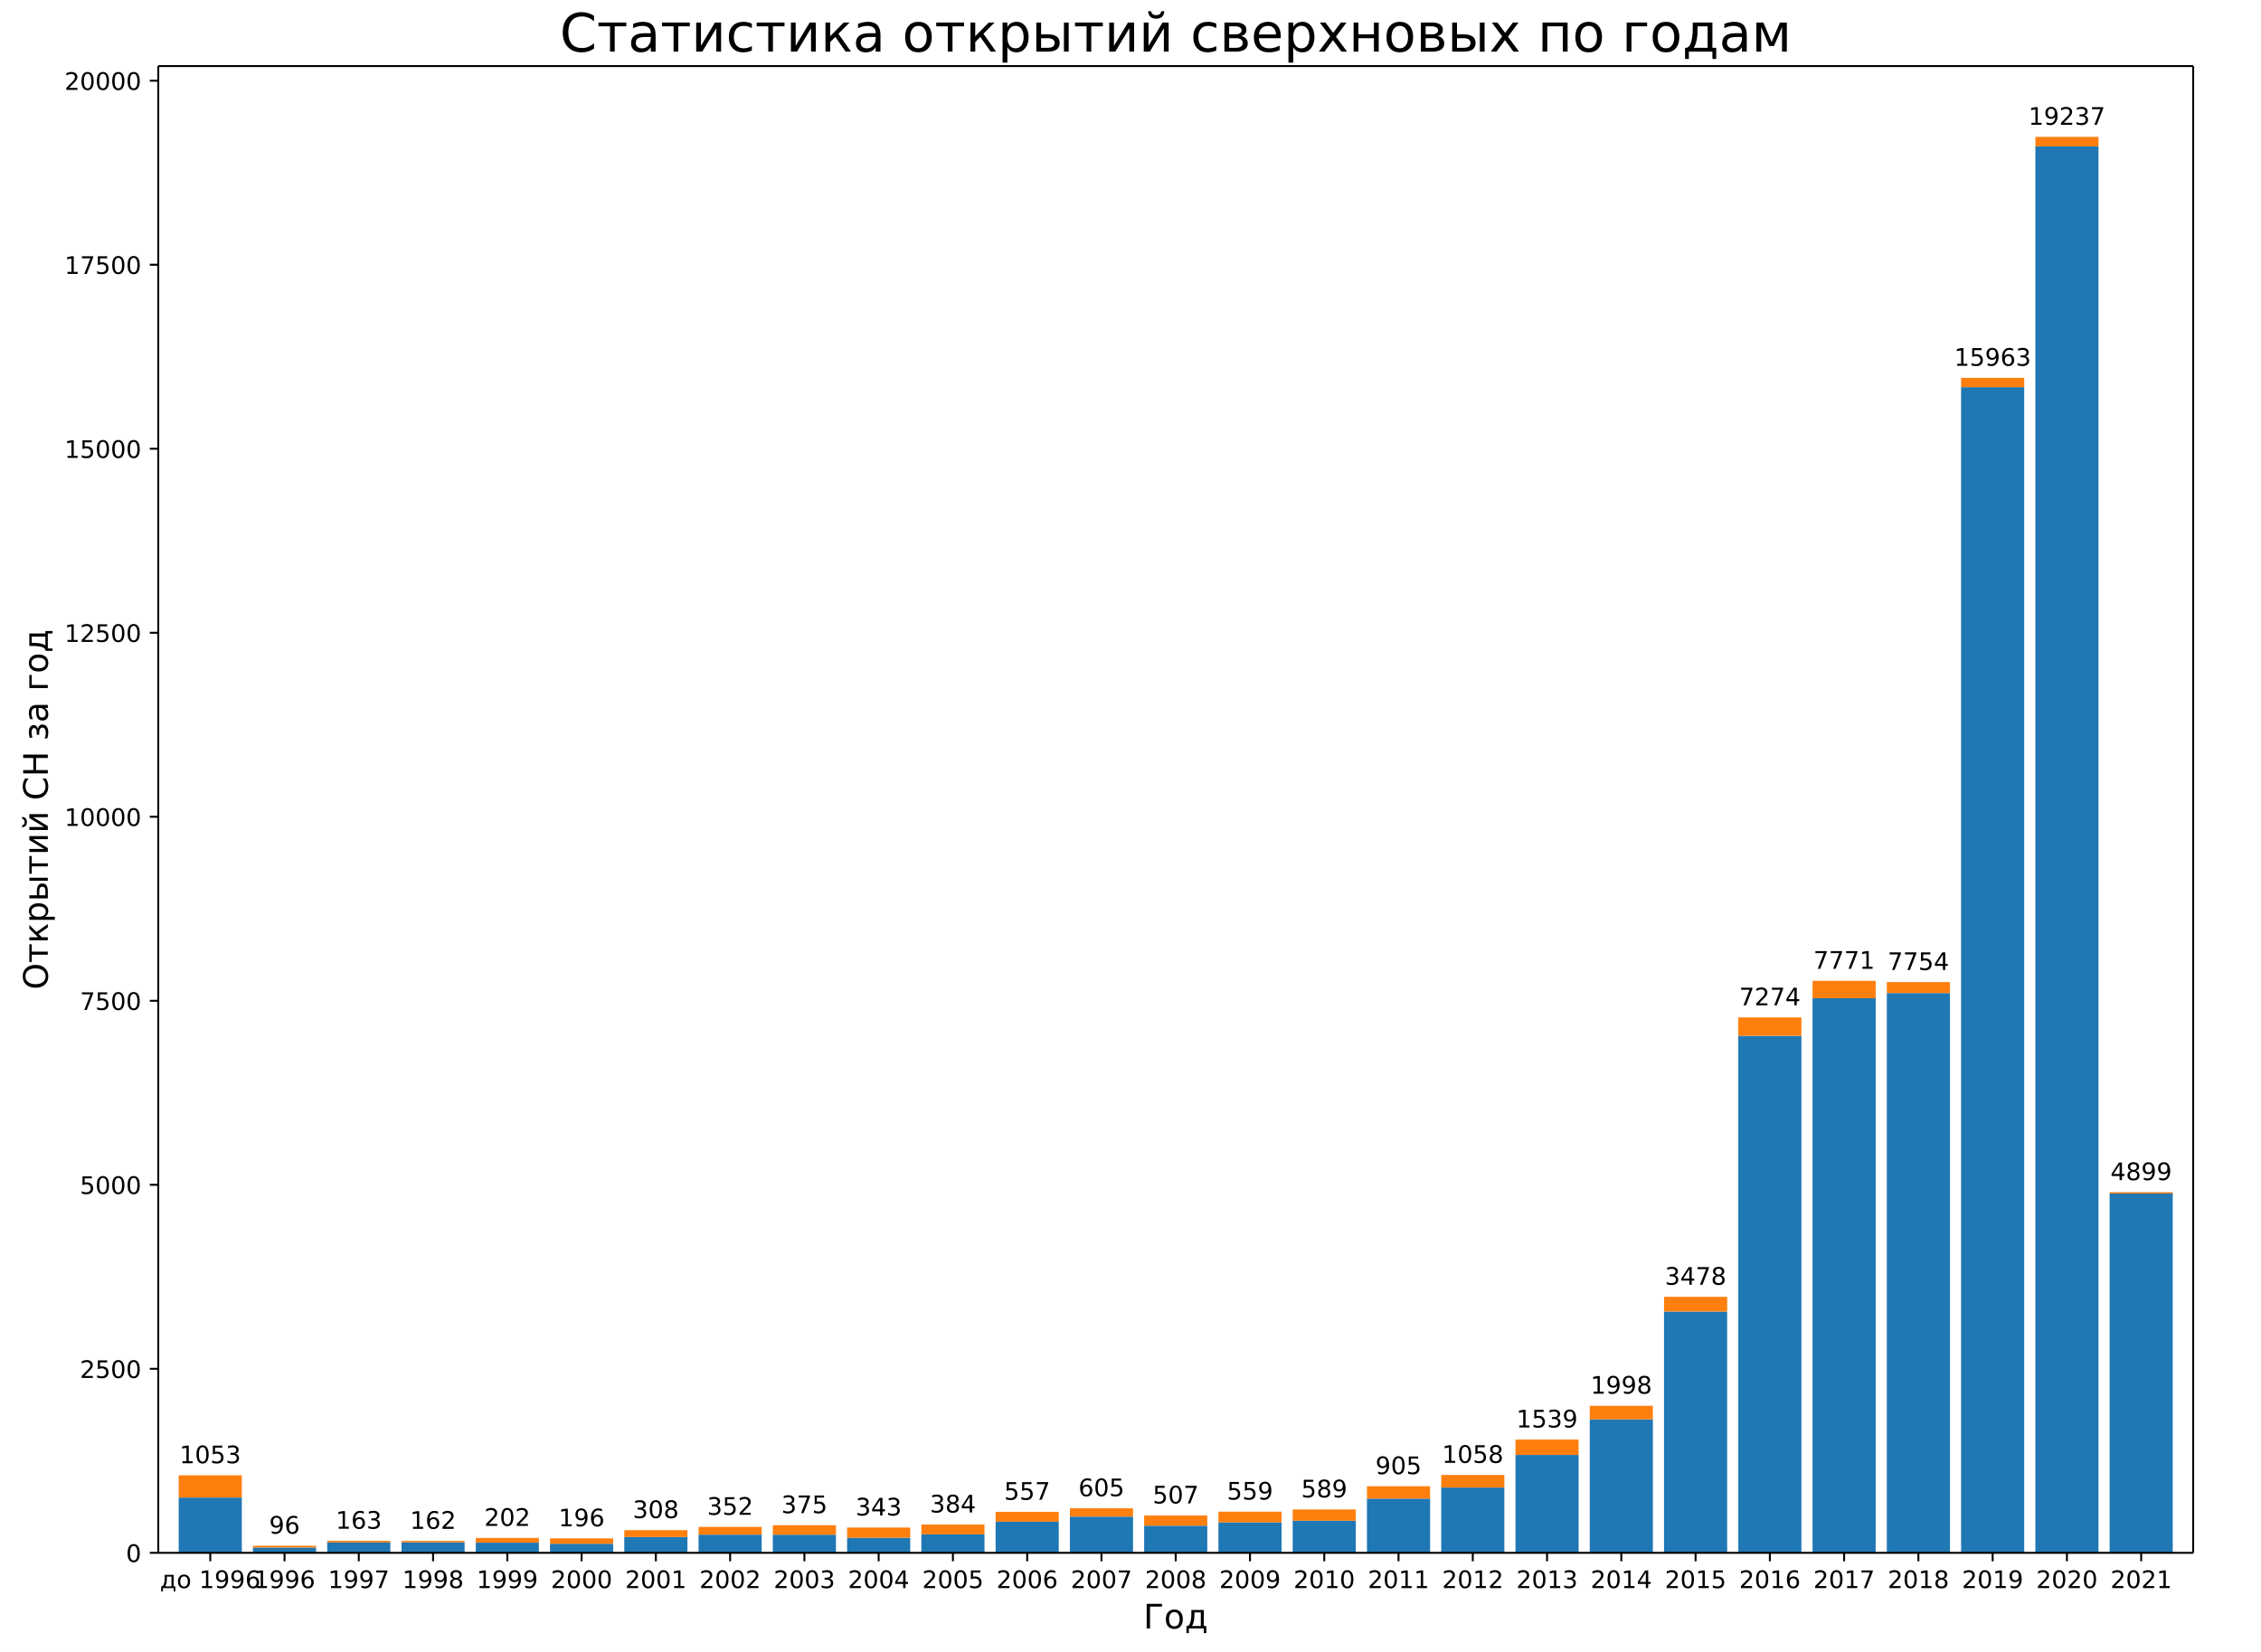
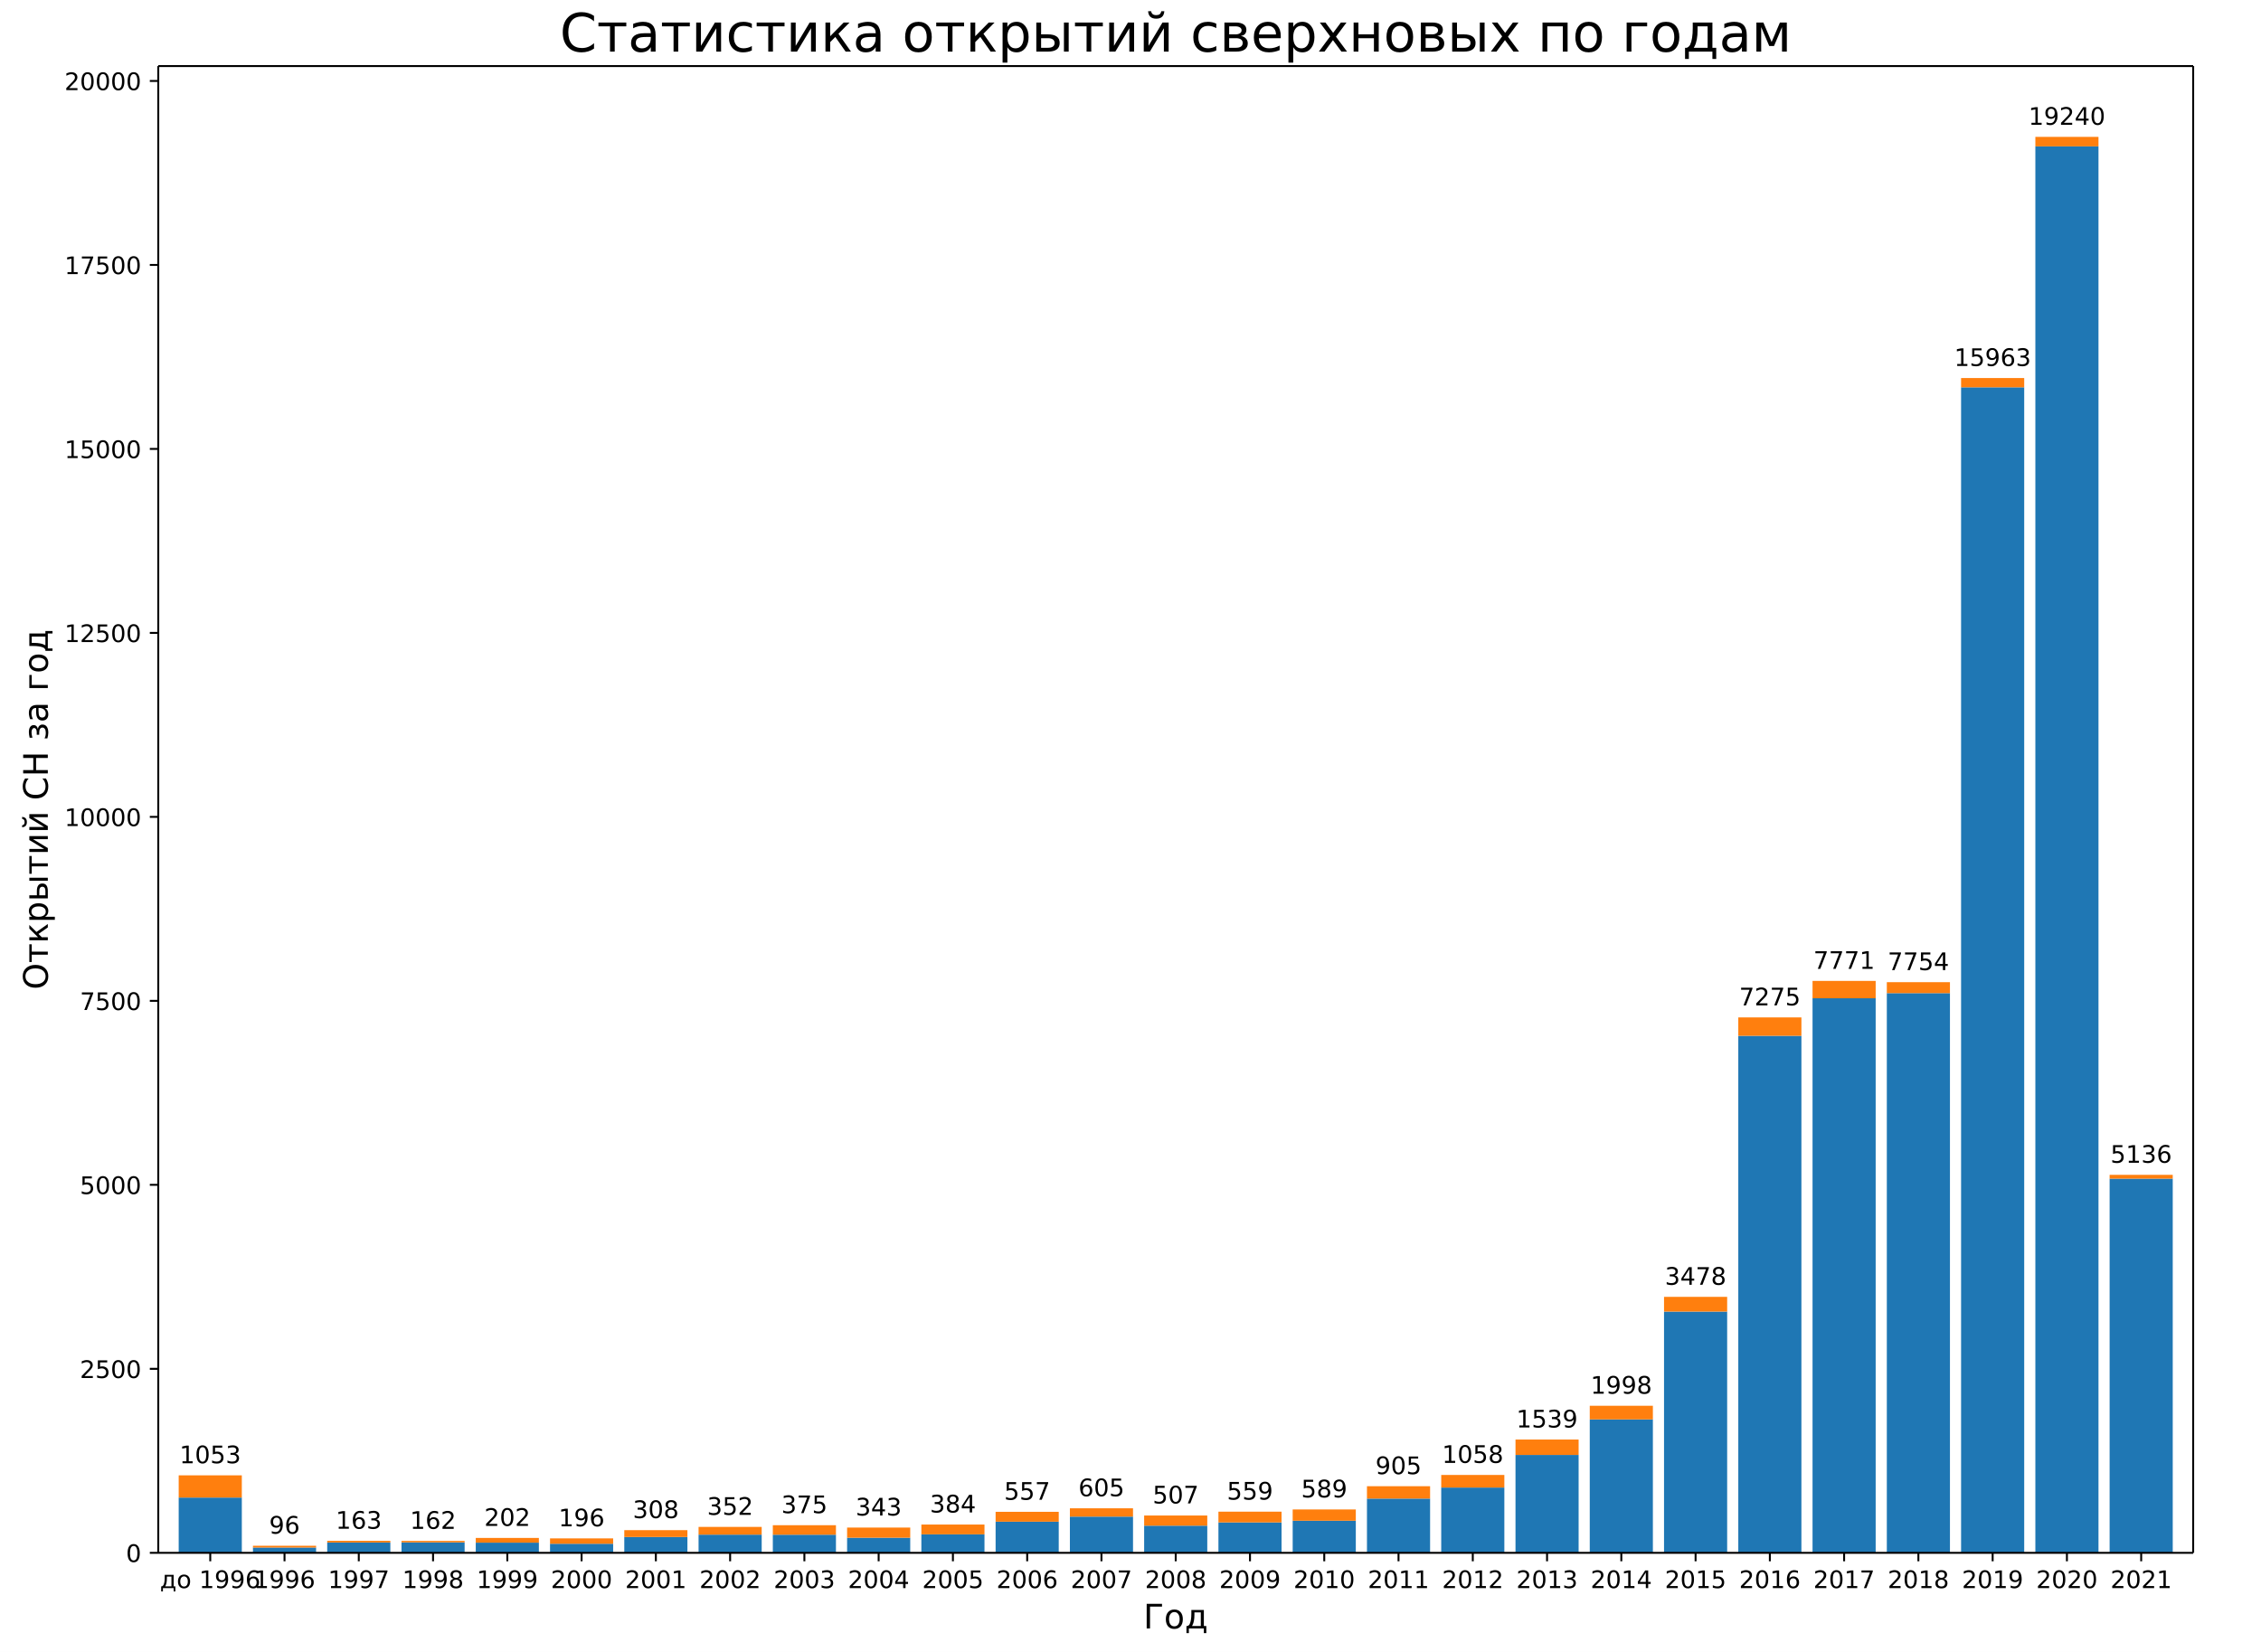
<svg xmlns="http://www.w3.org/2000/svg" xmlns:xlink="http://www.w3.org/1999/xlink" width="936pt" height="684pt" version="1.1" viewBox="0 0 936 684">
  <defs>
    <style type="text/css">*{stroke-linecap:butt;stroke-linejoin:round;}</style>
  </defs>
  <path d="m0 684h936v-684h-936z" fill="#fff" />
  <path d="m65.52 642.96h842.4v-615.6h-842.4z" fill="#fff" />
-   <path d="m73.975 642.96h26.133v-22.888h-26.133z" clip-path="url(#a)" fill="#1f77b4" />
+   <path d="m73.975 642.96h26.133v-22.885h-26.133z" clip-path="url(#a)" fill="#1f77b4" />
  <path d="m104.72 642.96h26.133v-2.194h-26.133z" clip-path="url(#a)" fill="#1f77b4" />
-   <path d="m135.46 642.96h26.133v-4.267h-26.133z" clip-path="url(#a)" fill="#1f77b4" />
-   <path d="m166.21 642.96h26.133v-4.328h-26.133z" clip-path="url(#a)" fill="#1f77b4" />
-   <path d="m196.95 642.96h26.133v-4.206h-26.133z" clip-path="url(#a)" fill="#1f77b4" />
-   <path d="m227.7 642.96h26.133v-3.749h-26.133z" clip-path="url(#a)" fill="#1f77b4" />
-   <path d="m258.44 642.96h26.133v-6.553h-26.133z" clip-path="url(#a)" fill="#1f77b4" />
-   <path d="m289.19 642.96h26.133v-7.528h-26.133z" clip-path="url(#a)" fill="#1f77b4" />
-   <path d="m319.93 642.96h26.133v-7.497h-26.133z" clip-path="url(#a)" fill="#1f77b4" />
-   <path d="m350.68 642.96h26.133v-6.248h-26.133z" clip-path="url(#a)" fill="#1f77b4" />
-   <path d="m381.42 642.96h26.133v-7.65h-26.133z" clip-path="url(#a)" fill="#1f77b4" />
-   <path d="m412.16 642.96h26.133v-12.892h-26.133z" clip-path="url(#a)" fill="#1f77b4" />
-   <path d="m442.91 642.96h26.133v-14.995h-26.133z" clip-path="url(#a)" fill="#1f77b4" />
-   <path d="m473.65 642.96h26.133v-11.246h-26.133z" clip-path="url(#a)" fill="#1f77b4" />
-   <path d="m504.4 642.96h26.133v-12.587h-26.133z" clip-path="url(#a)" fill="#1f77b4" />
-   <path d="m535.14 642.96h26.133v-13.288h-26.133z" clip-path="url(#a)" fill="#1f77b4" />
-   <path d="m565.89 642.96h26.133v-22.462h-26.133z" clip-path="url(#a)" fill="#1f77b4" />
-   <path d="m596.63 642.96h26.133v-27.033h-26.133z" clip-path="url(#a)" fill="#1f77b4" />
-   <path d="m627.38 642.96h26.133v-40.534h-26.133z" clip-path="url(#a)" fill="#1f77b4" />
-   <path d="m658.12 642.96h26.133v-55.255h-26.133z" clip-path="url(#a)" fill="#1f77b4" />
-   <path d="m688.87 642.96h26.133v-99.904h-26.133z" clip-path="url(#a)" fill="#1f77b4" />
+   <path d="m135.46 642.96h26.133v-4.266h-26.133z" clip-path="url(#a)" fill="#1f77b4" />
+   <path d="m166.21 642.96h26.133v-4.327h-26.133z" clip-path="url(#a)" fill="#1f77b4" />
+   <path d="m196.95 642.96h26.133v-4.205h-26.133z" clip-path="url(#a)" fill="#1f77b4" />
+   <path d="m227.7 642.96h26.133v-3.748h-26.133z" clip-path="url(#a)" fill="#1f77b4" />
+   <path d="m258.44 642.96h26.133v-6.551h-26.133z" clip-path="url(#a)" fill="#1f77b4" />
+   <path d="m289.19 642.96h26.133v-7.527h-26.133z" clip-path="url(#a)" fill="#1f77b4" />
+   <path d="m319.93 642.96h26.133v-7.496h-26.133z" clip-path="url(#a)" fill="#1f77b4" />
+   <path d="m350.68 642.96h26.133v-6.247h-26.133z" clip-path="url(#a)" fill="#1f77b4" />
+   <path d="m381.42 642.96h26.133v-7.649h-26.133z" clip-path="url(#a)" fill="#1f77b4" />
+   <path d="m412.16 642.96h26.133v-12.89h-26.133z" clip-path="url(#a)" fill="#1f77b4" />
+   <path d="m442.91 642.96h26.133v-14.992h-26.133z" clip-path="url(#a)" fill="#1f77b4" />
+   <path d="m473.65 642.96h26.133v-11.244h-26.133z" clip-path="url(#a)" fill="#1f77b4" />
+   <path d="m504.4 642.96h26.133v-12.585h-26.133z" clip-path="url(#a)" fill="#1f77b4" />
+   <path d="m535.14 642.96h26.133v-13.286h-26.133z" clip-path="url(#a)" fill="#1f77b4" />
+   <path d="m565.89 642.96h26.133v-22.458h-26.133z" clip-path="url(#a)" fill="#1f77b4" />
+   <path d="m596.63 642.96h26.133v-27.029h-26.133z" clip-path="url(#a)" fill="#1f77b4" />
+   <path d="m627.38 642.96h26.133v-40.528h-26.133z" clip-path="url(#a)" fill="#1f77b4" />
+   <path d="m658.12 642.96h26.133v-55.246h-26.133z" clip-path="url(#a)" fill="#1f77b4" />
+   <path d="m688.87 642.96h26.133v-99.888h-26.133z" clip-path="url(#a)" fill="#1f77b4" />
  <path d="m719.61 642.96h26.133v-214.07h-26.133z" clip-path="url(#a)" fill="#1f77b4" />
-   <path d="m750.35 642.96h26.133v-229.64h-26.133z" clip-path="url(#a)" fill="#1f77b4" />
-   <path d="m781.1 642.96h26.133v-231.78h-26.133z" clip-path="url(#a)" fill="#1f77b4" />
-   <path d="m811.84 642.96h26.133v-482.66h-26.133z" clip-path="url(#a)" fill="#1f77b4" />
+   <path d="m750.35 642.96h26.133v-229.61h-26.133z" clip-path="url(#a)" fill="#1f77b4" />
+   <path d="m781.1 642.96h26.133v-231.74h-26.133z" clip-path="url(#a)" fill="#1f77b4" />
+   <path d="m811.84 642.96h26.133v-482.59h-26.133z" clip-path="url(#a)" fill="#1f77b4" />
  <path d="m842.59 642.96h26.133v-582.35h-26.133z" clip-path="url(#a)" fill="#1f77b4" />
-   <path d="m873.33 642.96h26.133v-148.76h-26.133z" clip-path="url(#a)" fill="#1f77b4" />
-   <path d="m73.975 620.07h26.133v-9.204h-26.133z" clip-path="url(#a)" fill="#ff7f0e" />
+   <path d="m873.33 642.96h26.133v-154.92h-26.133z" clip-path="url(#a)" fill="#1f77b4" />
+   <path d="m73.975 620.08h26.133v-9.203h-26.133z" clip-path="url(#a)" fill="#ff7f0e" />
  <path d="m104.72 640.77h26.133v-0.731h-26.133z" clip-path="url(#a)" fill="#ff7f0e" />
  <path d="m135.46 638.69h26.133v-0.701h-26.133z" clip-path="url(#a)" fill="#ff7f0e" />
-   <path d="m166.21 638.63h26.133v-0.61h-26.133z" clip-path="url(#a)" fill="#ff7f0e" />
+   <path d="m166.21 638.63h26.133v-0.609h-26.133z" clip-path="url(#a)" fill="#ff7f0e" />
  <path d="m196.95 638.75h26.133v-1.95h-26.133z" clip-path="url(#a)" fill="#ff7f0e" />
-   <path d="m227.7 639.21h26.133v-2.225h-26.133z" clip-path="url(#a)" fill="#ff7f0e" />
+   <path d="m227.7 639.21h26.133v-2.224h-26.133z" clip-path="url(#a)" fill="#ff7f0e" />
  <path d="m258.44 636.41h26.133v-2.834h-26.133z" clip-path="url(#a)" fill="#ff7f0e" />
  <path d="m289.19 635.43h26.133v-3.2h-26.133z" clip-path="url(#a)" fill="#ff7f0e" />
-   <path d="m319.93 635.46h26.133v-3.932h-26.133z" clip-path="url(#a)" fill="#ff7f0e" />
-   <path d="m350.68 636.71h26.133v-4.206h-26.133z" clip-path="url(#a)" fill="#ff7f0e" />
+   <path d="m319.93 635.46h26.133v-3.931h-26.133z" clip-path="url(#a)" fill="#ff7f0e" />
+   <path d="m350.68 636.71h26.133v-4.205h-26.133z" clip-path="url(#a)" fill="#ff7f0e" />
  <path d="m381.42 635.31h26.133v-4.053h-26.133z" clip-path="url(#a)" fill="#ff7f0e" />
-   <path d="m412.16 630.07h26.133v-4.084h-26.133z" clip-path="url(#a)" fill="#ff7f0e" />
-   <path d="m442.91 627.97h26.133v-3.444h-26.133z" clip-path="url(#a)" fill="#ff7f0e" />
-   <path d="m473.65 631.71h26.133v-4.206h-26.133z" clip-path="url(#a)" fill="#ff7f0e" />
-   <path d="m504.4 630.37h26.133v-4.45h-26.133z" clip-path="url(#a)" fill="#ff7f0e" />
-   <path d="m535.14 629.67h26.133v-4.663h-26.133z" clip-path="url(#a)" fill="#ff7f0e" />
-   <path d="m565.89 620.5h26.133v-5.12h-26.133z" clip-path="url(#a)" fill="#ff7f0e" />
-   <path d="m596.63 615.93h26.133v-5.212h-26.133z" clip-path="url(#a)" fill="#ff7f0e" />
-   <path d="m627.38 602.43h26.133v-6.37h-26.133z" clip-path="url(#a)" fill="#ff7f0e" />
-   <path d="m658.12 587.71h26.133v-5.638h-26.133z" clip-path="url(#a)" fill="#ff7f0e" />
-   <path d="m688.87 543.06h26.133v-6.095h-26.133z" clip-path="url(#a)" fill="#ff7f0e" />
-   <path d="m719.61 428.89h26.133v-7.619h-26.133z" clip-path="url(#a)" fill="#ff7f0e" />
-   <path d="m750.35 413.32h26.133v-7.193h-26.133z" clip-path="url(#a)" fill="#ff7f0e" />
-   <path d="m781.1 411.18h26.133v-4.541h-26.133z" clip-path="url(#a)" fill="#ff7f0e" />
-   <path d="m811.84 160.3h26.133v-3.84h-26.133z" clip-path="url(#a)" fill="#ff7f0e" />
-   <path d="m842.59 60.606h26.133v-3.932h-26.133z" clip-path="url(#a)" fill="#ff7f0e" />
-   <path d="m873.33 494.2h26.133v-0.549h-26.133z" clip-path="url(#a)" fill="#ff7f0e" />
+   <path d="m412.16 630.07h26.133v-4.083h-26.133z" clip-path="url(#a)" fill="#ff7f0e" />
+   <path d="m442.91 627.97h26.133v-3.443h-26.133z" clip-path="url(#a)" fill="#ff7f0e" />
+   <path d="m473.65 631.72h26.133v-4.205h-26.133z" clip-path="url(#a)" fill="#ff7f0e" />
+   <path d="m504.4 630.37h26.133v-4.449h-26.133z" clip-path="url(#a)" fill="#ff7f0e" />
+   <path d="m535.14 629.67h26.133v-4.662h-26.133z" clip-path="url(#a)" fill="#ff7f0e" />
+   <path d="m565.89 620.5h26.133v-5.119h-26.133z" clip-path="url(#a)" fill="#ff7f0e" />
+   <path d="m596.63 615.93h26.133v-5.211h-26.133z" clip-path="url(#a)" fill="#ff7f0e" />
+   <path d="m627.38 602.43h26.133v-6.369h-26.133z" clip-path="url(#a)" fill="#ff7f0e" />
+   <path d="m658.12 587.71h26.133v-5.637h-26.133z" clip-path="url(#a)" fill="#ff7f0e" />
+   <path d="m688.87 543.07h26.133v-6.094h-26.133z" clip-path="url(#a)" fill="#ff7f0e" />
+   <path d="m719.61 428.89h26.133v-7.618h-26.133z" clip-path="url(#a)" fill="#ff7f0e" />
+   <path d="m750.35 413.35h26.133v-7.191h-26.133z" clip-path="url(#a)" fill="#ff7f0e" />
+   <path d="m781.1 411.22h26.133v-4.54h-26.133z" clip-path="url(#a)" fill="#ff7f0e" />
+   <path d="m811.84 160.37h26.133v-3.84h-26.133z" clip-path="url(#a)" fill="#ff7f0e" />
+   <path d="m842.59 60.605h26.133v-3.931h-26.133z" clip-path="url(#a)" fill="#ff7f0e" />
+   <path d="m873.33 488.04h26.133v-1.585h-26.133z" clip-path="url(#a)" fill="#ff7f0e" />
  <defs>
    <path id="b" d="m0 0v3.5" stroke="#000" stroke-width=".8" />
  </defs>
  <use x="87.041" y="642.96" stroke="#000000" stroke-width=".8" xlink:href="#b" />
  <text transform="rotate(-0 87.041 657.56)" x="87.041" y="657.558" font-family="DejaVu Sans" font-size="10px" text-anchor="middle">до 1996</text>
  <use x="117.786" y="642.96" stroke="#000000" stroke-width=".8" xlink:href="#b" />
  <text transform="rotate(-0 117.79 657.56)" x="117.786" y="657.558" font-family="DejaVu Sans" font-size="10px" text-anchor="middle">1996</text>
  <use x="148.53" y="642.96" stroke="#000000" stroke-width=".8" xlink:href="#b" />
  <text transform="rotate(-0 148.53 657.56)" x="148.53" y="657.558" font-family="DejaVu Sans" font-size="10px" text-anchor="middle">1997</text>
  <use x="179.275" y="642.96" stroke="#000000" stroke-width=".8" xlink:href="#b" />
  <text transform="rotate(-0 179.27 657.56)" x="179.275" y="657.558" font-family="DejaVu Sans" font-size="10px" text-anchor="middle">1998</text>
  <use x="210.019" y="642.96" stroke="#000000" stroke-width=".8" xlink:href="#b" />
  <text transform="rotate(-0 210.02 657.56)" x="210.019" y="657.558" font-family="DejaVu Sans" font-size="10px" text-anchor="middle">1999</text>
  <use x="240.764" y="642.96" stroke="#000000" stroke-width=".8" xlink:href="#b" />
  <text transform="rotate(-0 240.76 657.56)" x="240.764" y="657.558" font-family="DejaVu Sans" font-size="10px" text-anchor="middle">2000</text>
  <use x="271.508" y="642.96" stroke="#000000" stroke-width=".8" xlink:href="#b" />
  <text transform="rotate(-0 271.51 657.56)" x="271.508" y="657.558" font-family="DejaVu Sans" font-size="10px" text-anchor="middle">2001</text>
  <use x="302.253" y="642.96" stroke="#000000" stroke-width=".8" xlink:href="#b" />
  <text transform="rotate(-0 302.25 657.56)" x="302.253" y="657.558" font-family="DejaVu Sans" font-size="10px" text-anchor="middle">2002</text>
  <use x="332.997" y="642.96" stroke="#000000" stroke-width=".8" xlink:href="#b" />
  <text transform="rotate(-0 333 657.56)" x="332.997" y="657.558" font-family="DejaVu Sans" font-size="10px" text-anchor="middle">2003</text>
  <use x="363.742" y="642.96" stroke="#000000" stroke-width=".8" xlink:href="#b" />
  <text transform="rotate(-0 363.74 657.56)" x="363.742" y="657.558" font-family="DejaVu Sans" font-size="10px" text-anchor="middle">2004</text>
  <use x="394.486" y="642.96" stroke="#000000" stroke-width=".8" xlink:href="#b" />
  <text transform="rotate(-0 394.49 657.56)" x="394.486" y="657.558" font-family="DejaVu Sans" font-size="10px" text-anchor="middle">2005</text>
  <use x="425.231" y="642.96" stroke="#000000" stroke-width=".8" xlink:href="#b" />
  <text transform="rotate(-0 425.23 657.56)" x="425.231" y="657.558" font-family="DejaVu Sans" font-size="10px" text-anchor="middle">2006</text>
  <use x="455.975" y="642.96" stroke="#000000" stroke-width=".8" xlink:href="#b" />
  <text transform="rotate(-0 455.98 657.56)" x="455.975" y="657.558" font-family="DejaVu Sans" font-size="10px" text-anchor="middle">2007</text>
  <use x="486.72" y="642.96" stroke="#000000" stroke-width=".8" xlink:href="#b" />
  <text transform="rotate(-0 486.72 657.56)" x="486.72" y="657.558" font-family="DejaVu Sans" font-size="10px" text-anchor="middle">2008</text>
  <use x="517.465" y="642.96" stroke="#000000" stroke-width=".8" xlink:href="#b" />
  <text transform="rotate(-0 517.46 657.56)" x="517.465" y="657.558" font-family="DejaVu Sans" font-size="10px" text-anchor="middle">2009</text>
  <use x="548.209" y="642.96" stroke="#000000" stroke-width=".8" xlink:href="#b" />
  <text transform="rotate(-0 548.21 657.56)" x="548.209" y="657.558" font-family="DejaVu Sans" font-size="10px" text-anchor="middle">2010</text>
  <use x="578.954" y="642.96" stroke="#000000" stroke-width=".8" xlink:href="#b" />
  <text transform="rotate(-0 578.95 657.56)" x="578.954" y="657.558" font-family="DejaVu Sans" font-size="10px" text-anchor="middle">2011</text>
  <use x="609.698" y="642.96" stroke="#000000" stroke-width=".8" xlink:href="#b" />
  <text transform="rotate(-0 609.7 657.56)" x="609.698" y="657.558" font-family="DejaVu Sans" font-size="10px" text-anchor="middle">2012</text>
  <use x="640.443" y="642.96" stroke="#000000" stroke-width=".8" xlink:href="#b" />
  <text transform="rotate(-0 640.44 657.56)" x="640.443" y="657.558" font-family="DejaVu Sans" font-size="10px" text-anchor="middle">2013</text>
  <use x="671.187" y="642.96" stroke="#000000" stroke-width=".8" xlink:href="#b" />
  <text transform="rotate(-0 671.19 657.56)" x="671.187" y="657.558" font-family="DejaVu Sans" font-size="10px" text-anchor="middle">2014</text>
  <use x="701.932" y="642.96" stroke="#000000" stroke-width=".8" xlink:href="#b" />
  <text transform="rotate(-0 701.93 657.56)" x="701.932" y="657.558" font-family="DejaVu Sans" font-size="10px" text-anchor="middle">2015</text>
  <use x="732.676" y="642.96" stroke="#000000" stroke-width=".8" xlink:href="#b" />
  <text transform="rotate(-0 732.68 657.56)" x="732.676" y="657.558" font-family="DejaVu Sans" font-size="10px" text-anchor="middle">2016</text>
  <use x="763.421" y="642.96" stroke="#000000" stroke-width=".8" xlink:href="#b" />
  <text transform="rotate(-0 763.42 657.56)" x="763.421" y="657.558" font-family="DejaVu Sans" font-size="10px" text-anchor="middle">2017</text>
  <use x="794.165" y="642.96" stroke="#000000" stroke-width=".8" xlink:href="#b" />
  <text transform="rotate(-0 794.17 657.56)" x="794.165" y="657.558" font-family="DejaVu Sans" font-size="10px" text-anchor="middle">2018</text>
  <use x="824.91" y="642.96" stroke="#000000" stroke-width=".8" xlink:href="#b" />
  <text transform="rotate(-0 824.91 657.56)" x="824.91" y="657.558" font-family="DejaVu Sans" font-size="10px" text-anchor="middle">2019</text>
  <use x="855.654" y="642.96" stroke="#000000" stroke-width=".8" xlink:href="#b" />
  <text transform="rotate(-0 855.65 657.56)" x="855.654" y="657.558" font-family="DejaVu Sans" font-size="10px" text-anchor="middle">2020</text>
  <use x="886.399" y="642.96" stroke="#000000" stroke-width=".8" xlink:href="#b" />
  <text transform="rotate(-0 886.4 657.56)" x="886.399" y="657.558" font-family="DejaVu Sans" font-size="10px" text-anchor="middle">2021</text>
  <text transform="rotate(-0 486.72 674.28)" x="486.72" y="674.276" font-family="DejaVu Sans" font-size="14px" text-anchor="middle">Год</text>
  <defs>
    <path id="c" d="m0 0h-3.5" stroke="#000" stroke-width=".8" />
  </defs>
  <use x="65.52" y="642.96" stroke="#000000" stroke-width=".8" xlink:href="#c" />
  <text transform="rotate(-0 58.52 646.76)" x="58.52" y="646.759" font-family="DejaVu Sans" font-size="10px" text-anchor="end">0</text>
-   <use x="65.52" y="566.768" stroke="#000000" stroke-width=".8" xlink:href="#c" />
-   <text transform="rotate(-0 58.52 570.57)" x="58.52" y="570.567" font-family="DejaVu Sans" font-size="10px" text-anchor="end">2500</text>
-   <use x="65.52" y="490.575" stroke="#000000" stroke-width=".8" xlink:href="#c" />
-   <text transform="rotate(-0 58.52 494.37)" x="58.52" y="494.374" font-family="DejaVu Sans" font-size="10px" text-anchor="end">5000</text>
-   <use x="65.52" y="414.383" stroke="#000000" stroke-width=".8" xlink:href="#c" />
-   <text transform="rotate(-0 58.52 418.18)" x="58.52" y="418.182" font-family="DejaVu Sans" font-size="10px" text-anchor="end">7500</text>
-   <use x="65.52" y="338.19" stroke="#000000" stroke-width=".8" xlink:href="#c" />
-   <text transform="rotate(-0 58.52 341.99)" x="58.52" y="341.989" font-family="DejaVu Sans" font-size="10px" text-anchor="end">10000</text>
-   <use x="65.52" y="261.998" stroke="#000000" stroke-width=".8" xlink:href="#c" />
-   <text transform="rotate(-0 58.52 265.8)" x="58.52" y="265.797" font-family="DejaVu Sans" font-size="10px" text-anchor="end">12500</text>
-   <use x="65.52" y="185.805" stroke="#000000" stroke-width=".8" xlink:href="#c" />
-   <text transform="rotate(-0 58.52 189.6)" x="58.52" y="189.604" font-family="DejaVu Sans" font-size="10px" text-anchor="end">15000</text>
-   <use x="65.52" y="109.613" stroke="#000000" stroke-width=".8" xlink:href="#c" />
-   <text transform="rotate(-0 58.52 113.41)" x="58.52" y="113.412" font-family="DejaVu Sans" font-size="10px" text-anchor="end">17500</text>
-   <use x="65.52" y="33.42" stroke="#000000" stroke-width=".8" xlink:href="#c" />
-   <text transform="rotate(-0 58.52 37.22)" x="58.52" y="37.22" font-family="DejaVu Sans" font-size="10px" text-anchor="end">20000</text>
+   <use x="65.52" y="566.779" stroke="#000000" stroke-width=".8" xlink:href="#c" />
+   <text transform="rotate(-0 58.52 570.58)" x="58.52" y="570.579" font-family="DejaVu Sans" font-size="10px" text-anchor="end">2500</text>
+   <use x="65.52" y="490.599" stroke="#000000" stroke-width=".8" xlink:href="#c" />
+   <text transform="rotate(-0 58.52 494.4)" x="58.52" y="494.398" font-family="DejaVu Sans" font-size="10px" text-anchor="end">5000</text>
+   <use x="65.52" y="414.418" stroke="#000000" stroke-width=".8" xlink:href="#c" />
+   <text transform="rotate(-0 58.52 418.22)" x="58.52" y="418.217" font-family="DejaVu Sans" font-size="10px" text-anchor="end">7500</text>
+   <use x="65.52" y="338.238" stroke="#000000" stroke-width=".8" xlink:href="#c" />
+   <text transform="rotate(-0 58.52 342.04)" x="58.52" y="342.037" font-family="DejaVu Sans" font-size="10px" text-anchor="end">10000</text>
+   <use x="65.52" y="262.057" stroke="#000000" stroke-width=".8" xlink:href="#c" />
+   <text transform="rotate(-0 58.52 265.86)" x="58.52" y="265.856" font-family="DejaVu Sans" font-size="10px" text-anchor="end">12500</text>
+   <use x="65.52" y="185.877" stroke="#000000" stroke-width=".8" xlink:href="#c" />
+   <text transform="rotate(-0 58.52 189.68)" x="58.52" y="189.676" font-family="DejaVu Sans" font-size="10px" text-anchor="end">15000</text>
+   <use x="65.52" y="109.696" stroke="#000000" stroke-width=".8" xlink:href="#c" />
+   <text transform="rotate(-0 58.52 113.5)" x="58.52" y="113.495" font-family="DejaVu Sans" font-size="10px" text-anchor="end">17500</text>
+   <use x="65.52" y="33.515" stroke="#000000" stroke-width=".8" xlink:href="#c" />
+   <text transform="rotate(-0 58.52 37.315)" x="58.52" y="37.315" font-family="DejaVu Sans" font-size="10px" text-anchor="end">20000</text>
  <text transform="rotate(-90 19.796 335.16)" x="19.796" y="335.16" font-family="DejaVu Sans" font-size="14px" text-anchor="middle">Открытий СН за год</text>
  <path d="m65.52 642.96v-615.6" fill="none" stroke="#000" stroke-linecap="square" stroke-width=".8" />
  <path d="m907.92 642.96v-615.6" fill="none" stroke="#000" stroke-linecap="square" stroke-width=".8" />
  <path d="m65.52 642.96h842.4" fill="none" stroke="#000" stroke-linecap="square" stroke-width=".8" />
  <path d="m65.52 27.36h842.4" fill="none" stroke="#000" stroke-linecap="square" stroke-width=".8" />
-   <text transform="rotate(-0 87.041 605.87)" x="87.041" y="605.868" font-family="DejaVu Sans" font-size="10px" text-anchor="middle">1053</text>
-   <text transform="rotate(-0 117.79 635.03)" x="117.786" y="635.034" font-family="DejaVu Sans" font-size="10px" text-anchor="middle">96</text>
-   <text transform="rotate(-0 148.53 632.99)" x="148.53" y="632.992" font-family="DejaVu Sans" font-size="10px" text-anchor="middle">163</text>
+   <text transform="rotate(-0 87.041 605.87)" x="87.041" y="605.873" font-family="DejaVu Sans" font-size="10px" text-anchor="middle">1053</text>
+   <text transform="rotate(-0 117.79 635.03)" x="117.786" y="635.035" font-family="DejaVu Sans" font-size="10px" text-anchor="middle">96</text>
+   <text transform="rotate(-0 148.53 632.99)" x="148.53" y="632.993" font-family="DejaVu Sans" font-size="10px" text-anchor="middle">163</text>
  <text transform="rotate(-0 179.27 633.02)" x="179.275" y="633.023" font-family="DejaVu Sans" font-size="10px" text-anchor="middle">162</text>
-   <text transform="rotate(-0 210.02 631.8)" x="210.019" y="631.804" font-family="DejaVu Sans" font-size="10px" text-anchor="middle">202</text>
+   <text transform="rotate(-0 210.02 631.8)" x="210.019" y="631.805" font-family="DejaVu Sans" font-size="10px" text-anchor="middle">202</text>
  <text transform="rotate(-0 240.76 631.99)" x="240.764" y="631.987" font-family="DejaVu Sans" font-size="10px" text-anchor="middle">196</text>
-   <text transform="rotate(-0 271.51 628.57)" x="271.508" y="628.573" font-family="DejaVu Sans" font-size="10px" text-anchor="middle">308</text>
-   <text transform="rotate(-0 302.25 627.23)" x="302.253" y="627.232" font-family="DejaVu Sans" font-size="10px" text-anchor="middle">352</text>
-   <text transform="rotate(-0 333 626.53)" x="332.997" y="626.531" font-family="DejaVu Sans" font-size="10px" text-anchor="middle">375</text>
-   <text transform="rotate(-0 363.74 627.51)" x="363.742" y="627.506" font-family="DejaVu Sans" font-size="10px" text-anchor="middle">343</text>
-   <text transform="rotate(-0 394.49 626.26)" x="394.486" y="626.257" font-family="DejaVu Sans" font-size="10px" text-anchor="middle">384</text>
-   <text transform="rotate(-0 425.23 620.98)" x="425.231" y="620.984" font-family="DejaVu Sans" font-size="10px" text-anchor="middle">557</text>
-   <text transform="rotate(-0 455.98 619.52)" x="455.975" y="619.521" font-family="DejaVu Sans" font-size="10px" text-anchor="middle">605</text>
-   <text transform="rotate(-0 486.72 622.51)" x="486.72" y="622.508" font-family="DejaVu Sans" font-size="10px" text-anchor="middle">507</text>
-   <text transform="rotate(-0 517.46 620.92)" x="517.465" y="620.923" font-family="DejaVu Sans" font-size="10px" text-anchor="middle">559</text>
-   <text transform="rotate(-0 548.21 620.01)" x="548.209" y="620.009" font-family="DejaVu Sans" font-size="10px" text-anchor="middle">589</text>
-   <text transform="rotate(-0 578.95 610.38)" x="578.954" y="610.378" font-family="DejaVu Sans" font-size="10px" text-anchor="middle">905</text>
-   <text transform="rotate(-0 609.7 605.72)" x="609.698" y="605.715" font-family="DejaVu Sans" font-size="10px" text-anchor="middle">1058</text>
-   <text transform="rotate(-0 640.44 591.06)" x="640.443" y="591.056" font-family="DejaVu Sans" font-size="10px" text-anchor="middle">1539</text>
-   <text transform="rotate(-0 671.19 577.07)" x="671.187" y="577.067" font-family="DejaVu Sans" font-size="10px" text-anchor="middle">1998</text>
-   <text transform="rotate(-0 701.93 531.96)" x="701.932" y="531.961" font-family="DejaVu Sans" font-size="10px" text-anchor="middle">3478</text>
-   <text transform="rotate(-0 732.68 416.27)" x="732.676" y="416.27" font-family="DejaVu Sans" font-size="10px" text-anchor="middle">7274</text>
-   <text transform="rotate(-0 763.42 401.12)" x="763.421" y="401.123" font-family="DejaVu Sans" font-size="10px" text-anchor="middle">7771</text>
-   <text transform="rotate(-0 794.17 401.64)" x="794.165" y="401.641" font-family="DejaVu Sans" font-size="10px" text-anchor="middle">7754</text>
-   <text transform="rotate(-0 824.91 151.46)" x="824.91" y="151.456" font-family="DejaVu Sans" font-size="10px" text-anchor="middle">15963</text>
-   <text transform="rotate(-0 855.65 51.674)" x="855.654" y="51.674" font-family="DejaVu Sans" font-size="10px" text-anchor="middle">19237</text>
-   <text transform="rotate(-0 886.4 488.65)" x="886.399" y="488.653" font-family="DejaVu Sans" font-size="10px" text-anchor="middle">4899</text>
+   <text transform="rotate(-0 271.51 628.57)" x="271.508" y="628.575" font-family="DejaVu Sans" font-size="10px" text-anchor="middle">308</text>
+   <text transform="rotate(-0 302.25 627.23)" x="302.253" y="627.234" font-family="DejaVu Sans" font-size="10px" text-anchor="middle">352</text>
+   <text transform="rotate(-0 333 626.53)" x="332.997" y="626.533" font-family="DejaVu Sans" font-size="10px" text-anchor="middle">375</text>
+   <text transform="rotate(-0 363.74 627.51)" x="363.742" y="627.508" font-family="DejaVu Sans" font-size="10px" text-anchor="middle">343</text>
+   <text transform="rotate(-0 394.49 626.26)" x="394.486" y="626.259" font-family="DejaVu Sans" font-size="10px" text-anchor="middle">384</text>
+   <text transform="rotate(-0 425.23 620.99)" x="425.231" y="620.987" font-family="DejaVu Sans" font-size="10px" text-anchor="middle">557</text>
+   <text transform="rotate(-0 455.98 619.52)" x="455.975" y="619.524" font-family="DejaVu Sans" font-size="10px" text-anchor="middle">605</text>
+   <text transform="rotate(-0 486.72 622.51)" x="486.72" y="622.511" font-family="DejaVu Sans" font-size="10px" text-anchor="middle">507</text>
+   <text transform="rotate(-0 517.46 620.93)" x="517.465" y="620.926" font-family="DejaVu Sans" font-size="10px" text-anchor="middle">559</text>
+   <text transform="rotate(-0 548.21 620.01)" x="548.209" y="620.012" font-family="DejaVu Sans" font-size="10px" text-anchor="middle">589</text>
+   <text transform="rotate(-0 578.95 610.38)" x="578.954" y="610.383" font-family="DejaVu Sans" font-size="10px" text-anchor="middle">905</text>
+   <text transform="rotate(-0 609.7 605.72)" x="609.698" y="605.72" font-family="DejaVu Sans" font-size="10px" text-anchor="middle">1058</text>
+   <text transform="rotate(-0 640.44 591.06)" x="640.443" y="591.063" font-family="DejaVu Sans" font-size="10px" text-anchor="middle">1539</text>
+   <text transform="rotate(-0 671.19 577.08)" x="671.187" y="577.076" font-family="DejaVu Sans" font-size="10px" text-anchor="middle">1998</text>
+   <text transform="rotate(-0 701.93 531.98)" x="701.932" y="531.978" font-family="DejaVu Sans" font-size="10px" text-anchor="middle">3478</text>
+   <text transform="rotate(-0 732.68 416.27)" x="732.676" y="416.275" font-family="DejaVu Sans" font-size="10px" text-anchor="middle">7275</text>
+   <text transform="rotate(-0 763.42 401.16)" x="763.421" y="401.16" font-family="DejaVu Sans" font-size="10px" text-anchor="middle">7771</text>
+   <text transform="rotate(-0 794.17 401.68)" x="794.165" y="401.678" font-family="DejaVu Sans" font-size="10px" text-anchor="middle">7754</text>
+   <text transform="rotate(-0 824.91 151.53)" x="824.91" y="151.532" font-family="DejaVu Sans" font-size="10px" text-anchor="middle">15963</text>
+   <text transform="rotate(-0 855.65 51.674)" x="855.654" y="51.674" font-family="DejaVu Sans" font-size="10px" text-anchor="middle">19240</text>
+   <text transform="rotate(-0 886.4 481.45)" x="886.399" y="481.455" font-family="DejaVu Sans" font-size="10px" text-anchor="middle">5136</text>
  <text transform="rotate(-0 486.72 21.36)" x="486.72" y="21.36" font-family="DejaVu Sans" font-size="22px" text-anchor="middle">Статистика открытий сверхновых по годам</text>
  <defs>
    <clipPath id="a">
      <rect x="65.52" y="27.36" width="842.4" height="615.6" />
    </clipPath>
  </defs>
</svg>
